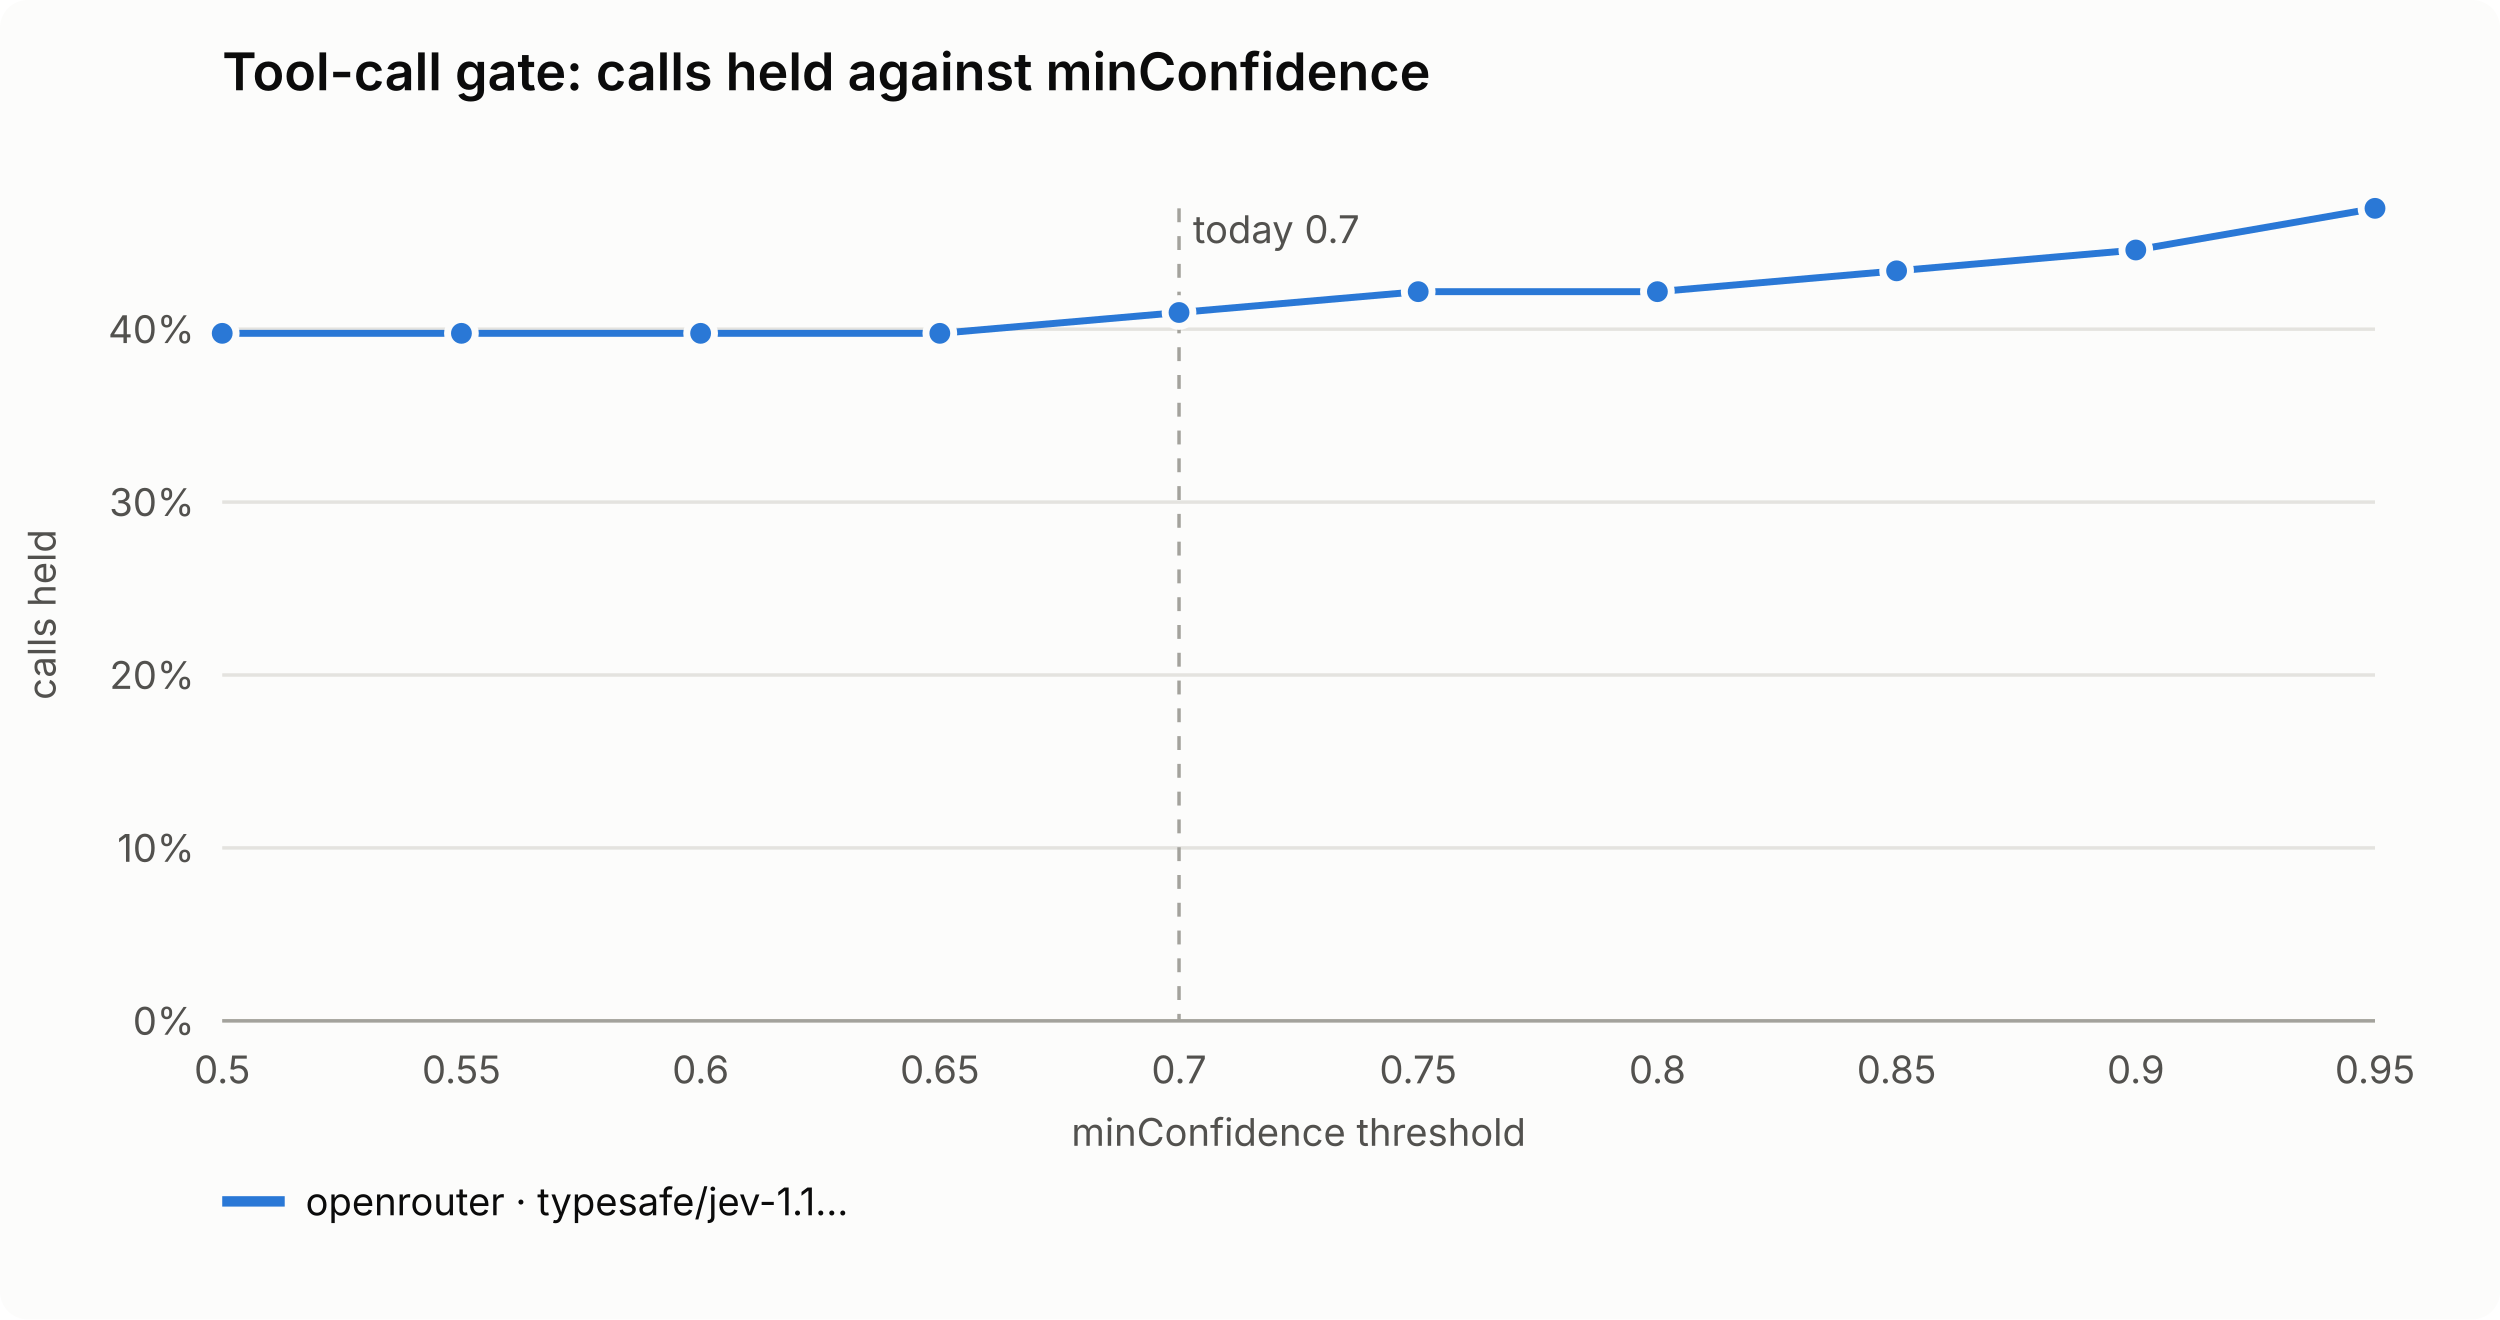
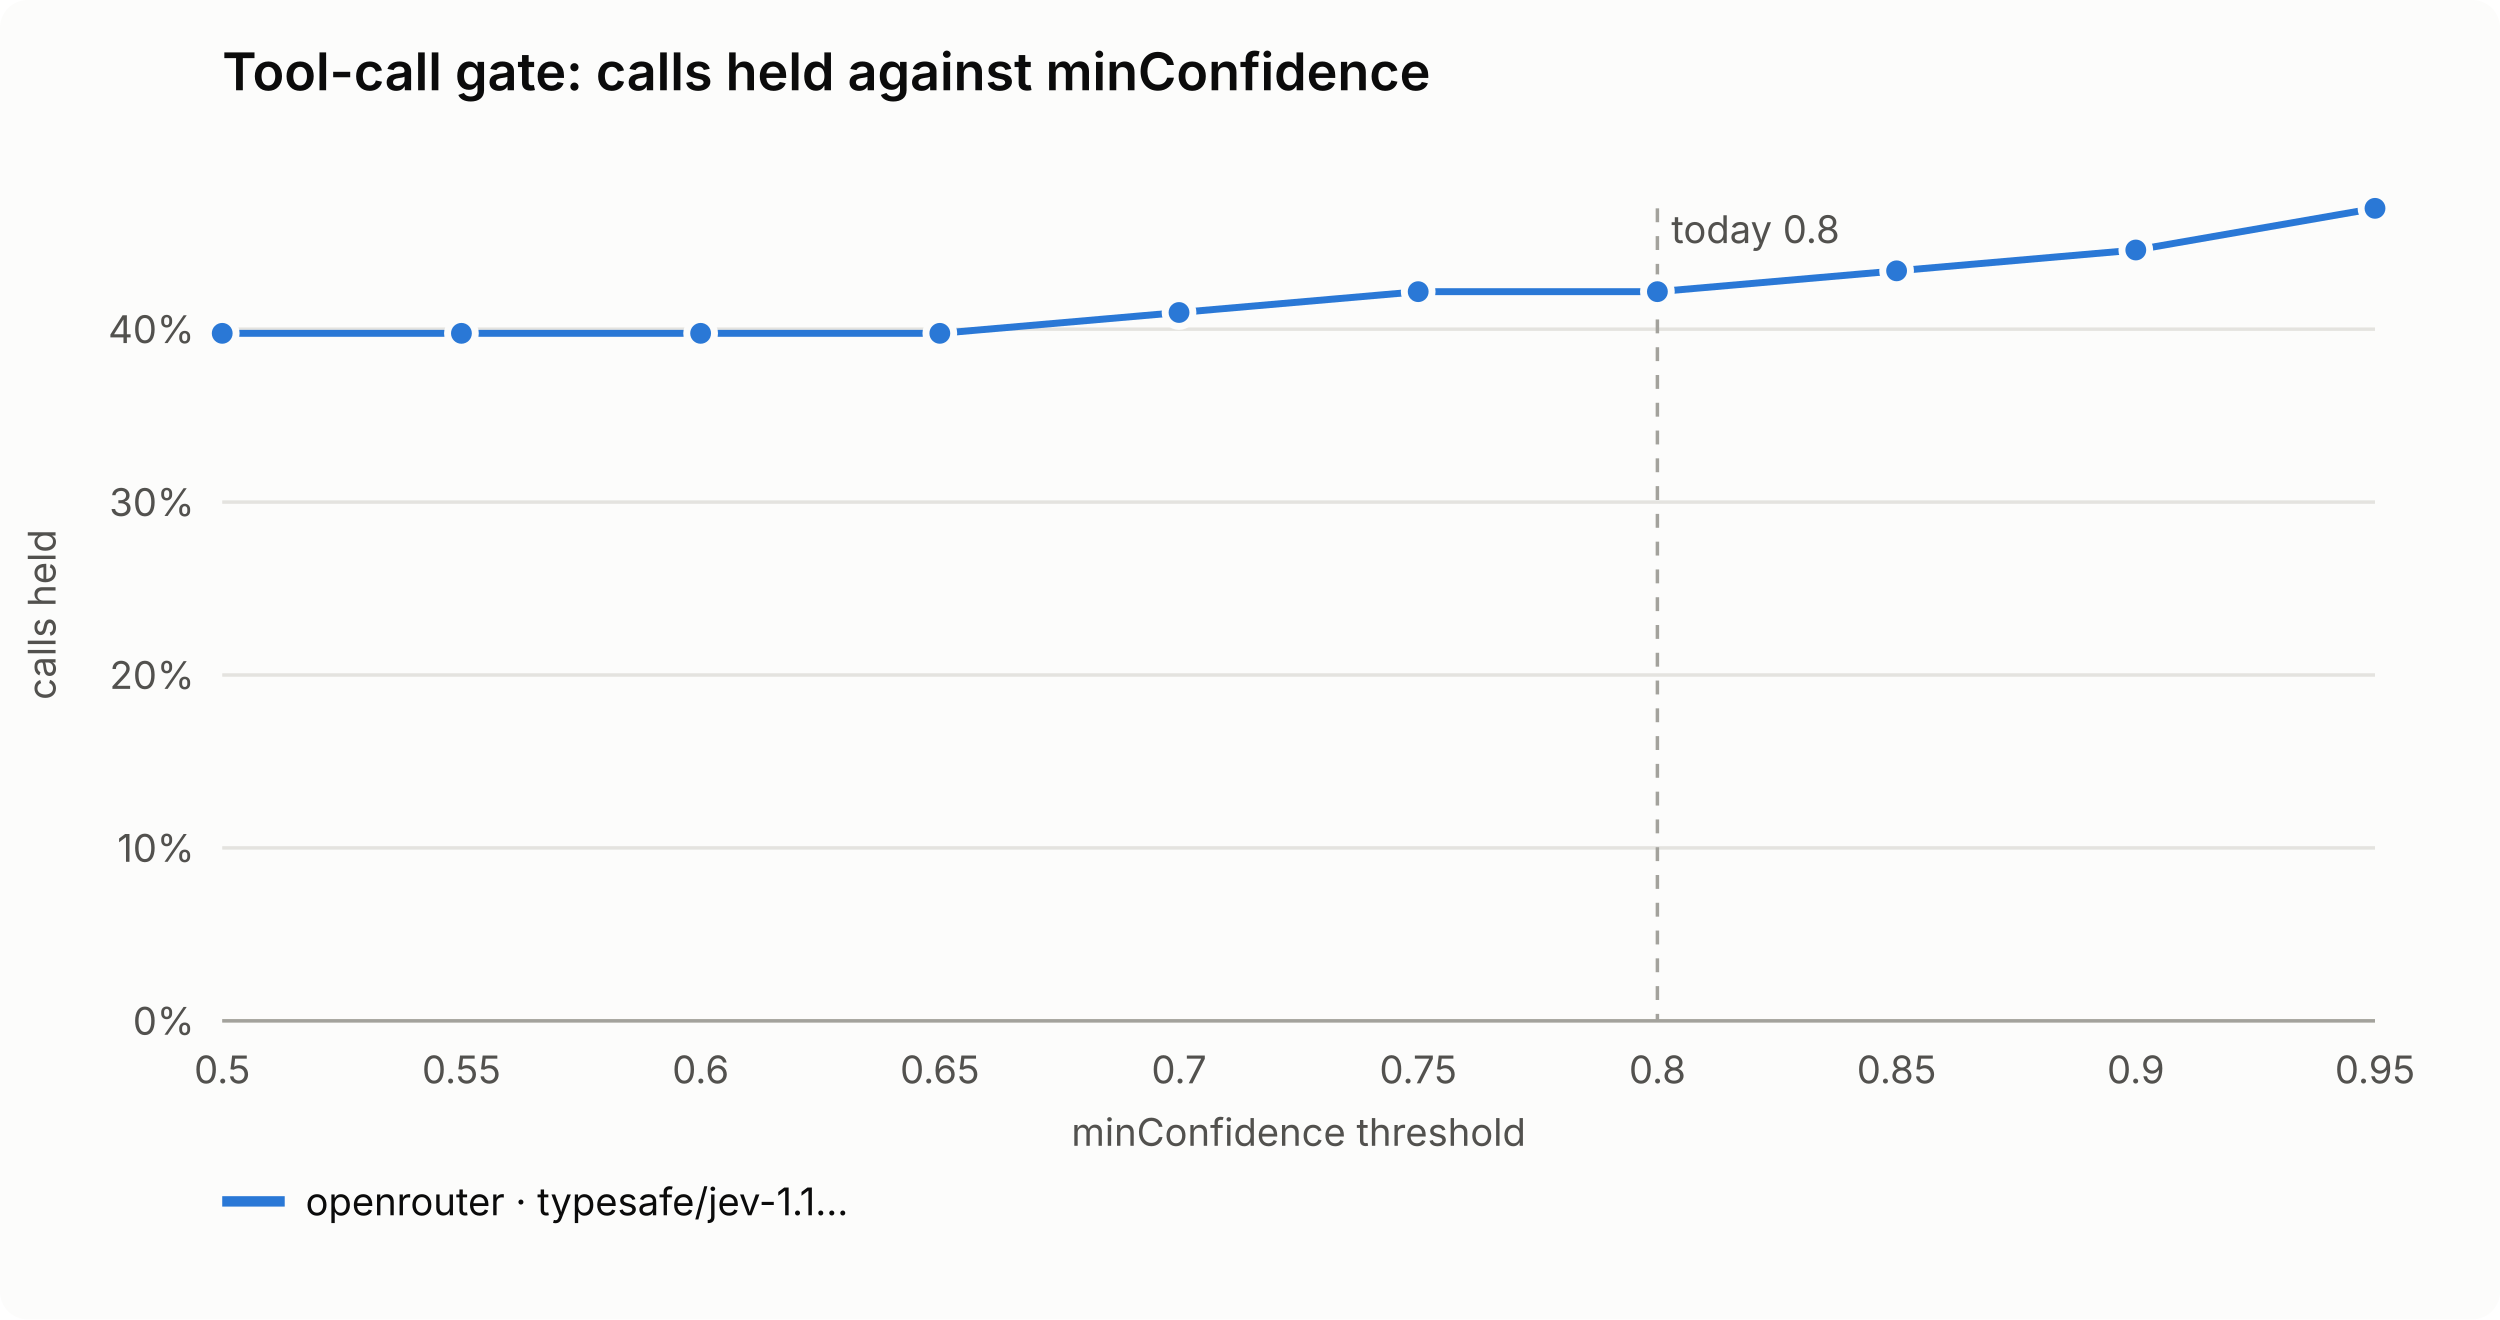
<svg xmlns="http://www.w3.org/2000/svg" viewBox="0 0 720 380" width="720" height="380" role="img" aria-label="Tool-call gate: calls held against minConfidence">
  <style>
text{font-family:system-ui,-apple-system,"Segoe UI",sans-serif}
.t{font-size:15px;font-weight:600}.st{font-size:12px}.ax{font-size:11px}.lab{font-size:11px}
.g,.a,.guide{stroke-width:1}.guide{stroke-dasharray:4 4}.fake{font-size:13px;font-weight:700}
.bg{fill:#fcfcfb}.dot{stroke:#fcfcfb}text{fill:#0b0b0b}.st,.ax{fill:#52514e}.g{stroke:#e4e3df}.a,.guide{stroke:#a3a29c}.l1{stroke:#2a78d6}.d1{fill:#2a78d6}.fake{fill:#c43534}
@media (prefers-color-scheme: dark){.bg{fill:#1a1a19}.dot{stroke:#1a1a19}text{fill:#f0efec}.st,.ax{fill:#c3c2b7}.g{stroke:#353532}.a,.guide{stroke:#6b6a64}.l1{stroke:#3987e5}.d1{fill:#3987e5}.fake{fill:#e66767}}
</style>
  <rect width="720" height="380" rx="8" class="bg" />
  <text class="t" x="64" y="26">Tool-call gate: calls held against minConfidence</text>
  <line class="g" x1="64" x2="684" y1="294" y2="294" />
  <text class="ax" x="56" y="298" text-anchor="end">0%</text>
  <line class="g" x1="64" x2="684" y1="244.2" y2="244.2" />
  <text class="ax" x="56" y="248.2" text-anchor="end">10%</text>
  <line class="g" x1="64" x2="684" y1="194.4" y2="194.4" />
  <text class="ax" x="56" y="198.4" text-anchor="end">20%</text>
  <line class="g" x1="64" x2="684" y1="144.6" y2="144.6" />
  <text class="ax" x="56" y="148.6" text-anchor="end">30%</text>
  <line class="g" x1="64" x2="684" y1="94.8" y2="94.8" />
  <text class="ax" x="56" y="98.8" text-anchor="end">40%</text>
  <text class="ax" x="64" y="312" text-anchor="middle">0.5</text>
  <text class="ax" x="132.89" y="312" text-anchor="middle">0.55</text>
  <text class="ax" x="201.78" y="312" text-anchor="middle">0.6</text>
  <text class="ax" x="270.67" y="312" text-anchor="middle">0.65</text>
  <text class="ax" x="339.56" y="312" text-anchor="middle">0.7</text>
  <text class="ax" x="408.44" y="312" text-anchor="middle">0.75</text>
  <text class="ax" x="477.33" y="312" text-anchor="middle">0.8</text>
  <text class="ax" x="546.22" y="312" text-anchor="middle">0.85</text>
  <text class="ax" x="615.11" y="312" text-anchor="middle">0.9</text>
  <text class="ax" x="684" y="312" text-anchor="middle">0.95</text>
  <line class="a" x1="64" x2="684" y1="294" y2="294" />
  <text class="ax" x="374" y="330" text-anchor="middle">minConfidence threshold</text>
  <text class="ax" transform="translate(16 177) rotate(-90)" text-anchor="middle">calls held</text>
-   <line class="guide" x1="339.56" x2="339.56" y1="60" y2="294" />
-   <text class="ax" x="343.56" y="70">today 0.7</text>
+   <line class="guide" x1="477.33" x2="477.33" y1="60" y2="294" />
+   <text class="ax" x="481.33" y="70">today 0.8</text>
  <polyline class="l1" fill="none" stroke-width="2" stroke-linejoin="round" points="64,96 132.89,96 201.78,96 270.67,96 339.56,90 408.44,84 477.33,84 546.22,78 615.11,72 684,60" />
  <circle class="d1 dot" cx="64" cy="96" r="4" stroke-width="2" />
  <circle class="d1 dot" cx="132.89" cy="96" r="4" stroke-width="2" />
  <circle class="d1 dot" cx="201.78" cy="96" r="4" stroke-width="2" />
  <circle class="d1 dot" cx="270.67" cy="96" r="4" stroke-width="2" />
  <circle class="d1 dot" cx="339.56" cy="90" r="4" stroke-width="2" />
  <circle class="d1 dot" cx="408.44" cy="84" r="4" stroke-width="2" />
  <circle class="d1 dot" cx="477.33" cy="84" r="4" stroke-width="2" />
  <circle class="d1 dot" cx="546.22" cy="78" r="4" stroke-width="2" />
  <circle class="d1 dot" cx="615.11" cy="72" r="4" stroke-width="2" />
  <circle class="d1 dot" cx="684" cy="60" r="4" stroke-width="2" />
  <line x1="64" x2="82" y1="346" y2="346" class="l1" stroke-width="3" />
  <text class="lab" x="88" y="350">openrouter · typesafe/jev-1.1…</text>
</svg>
